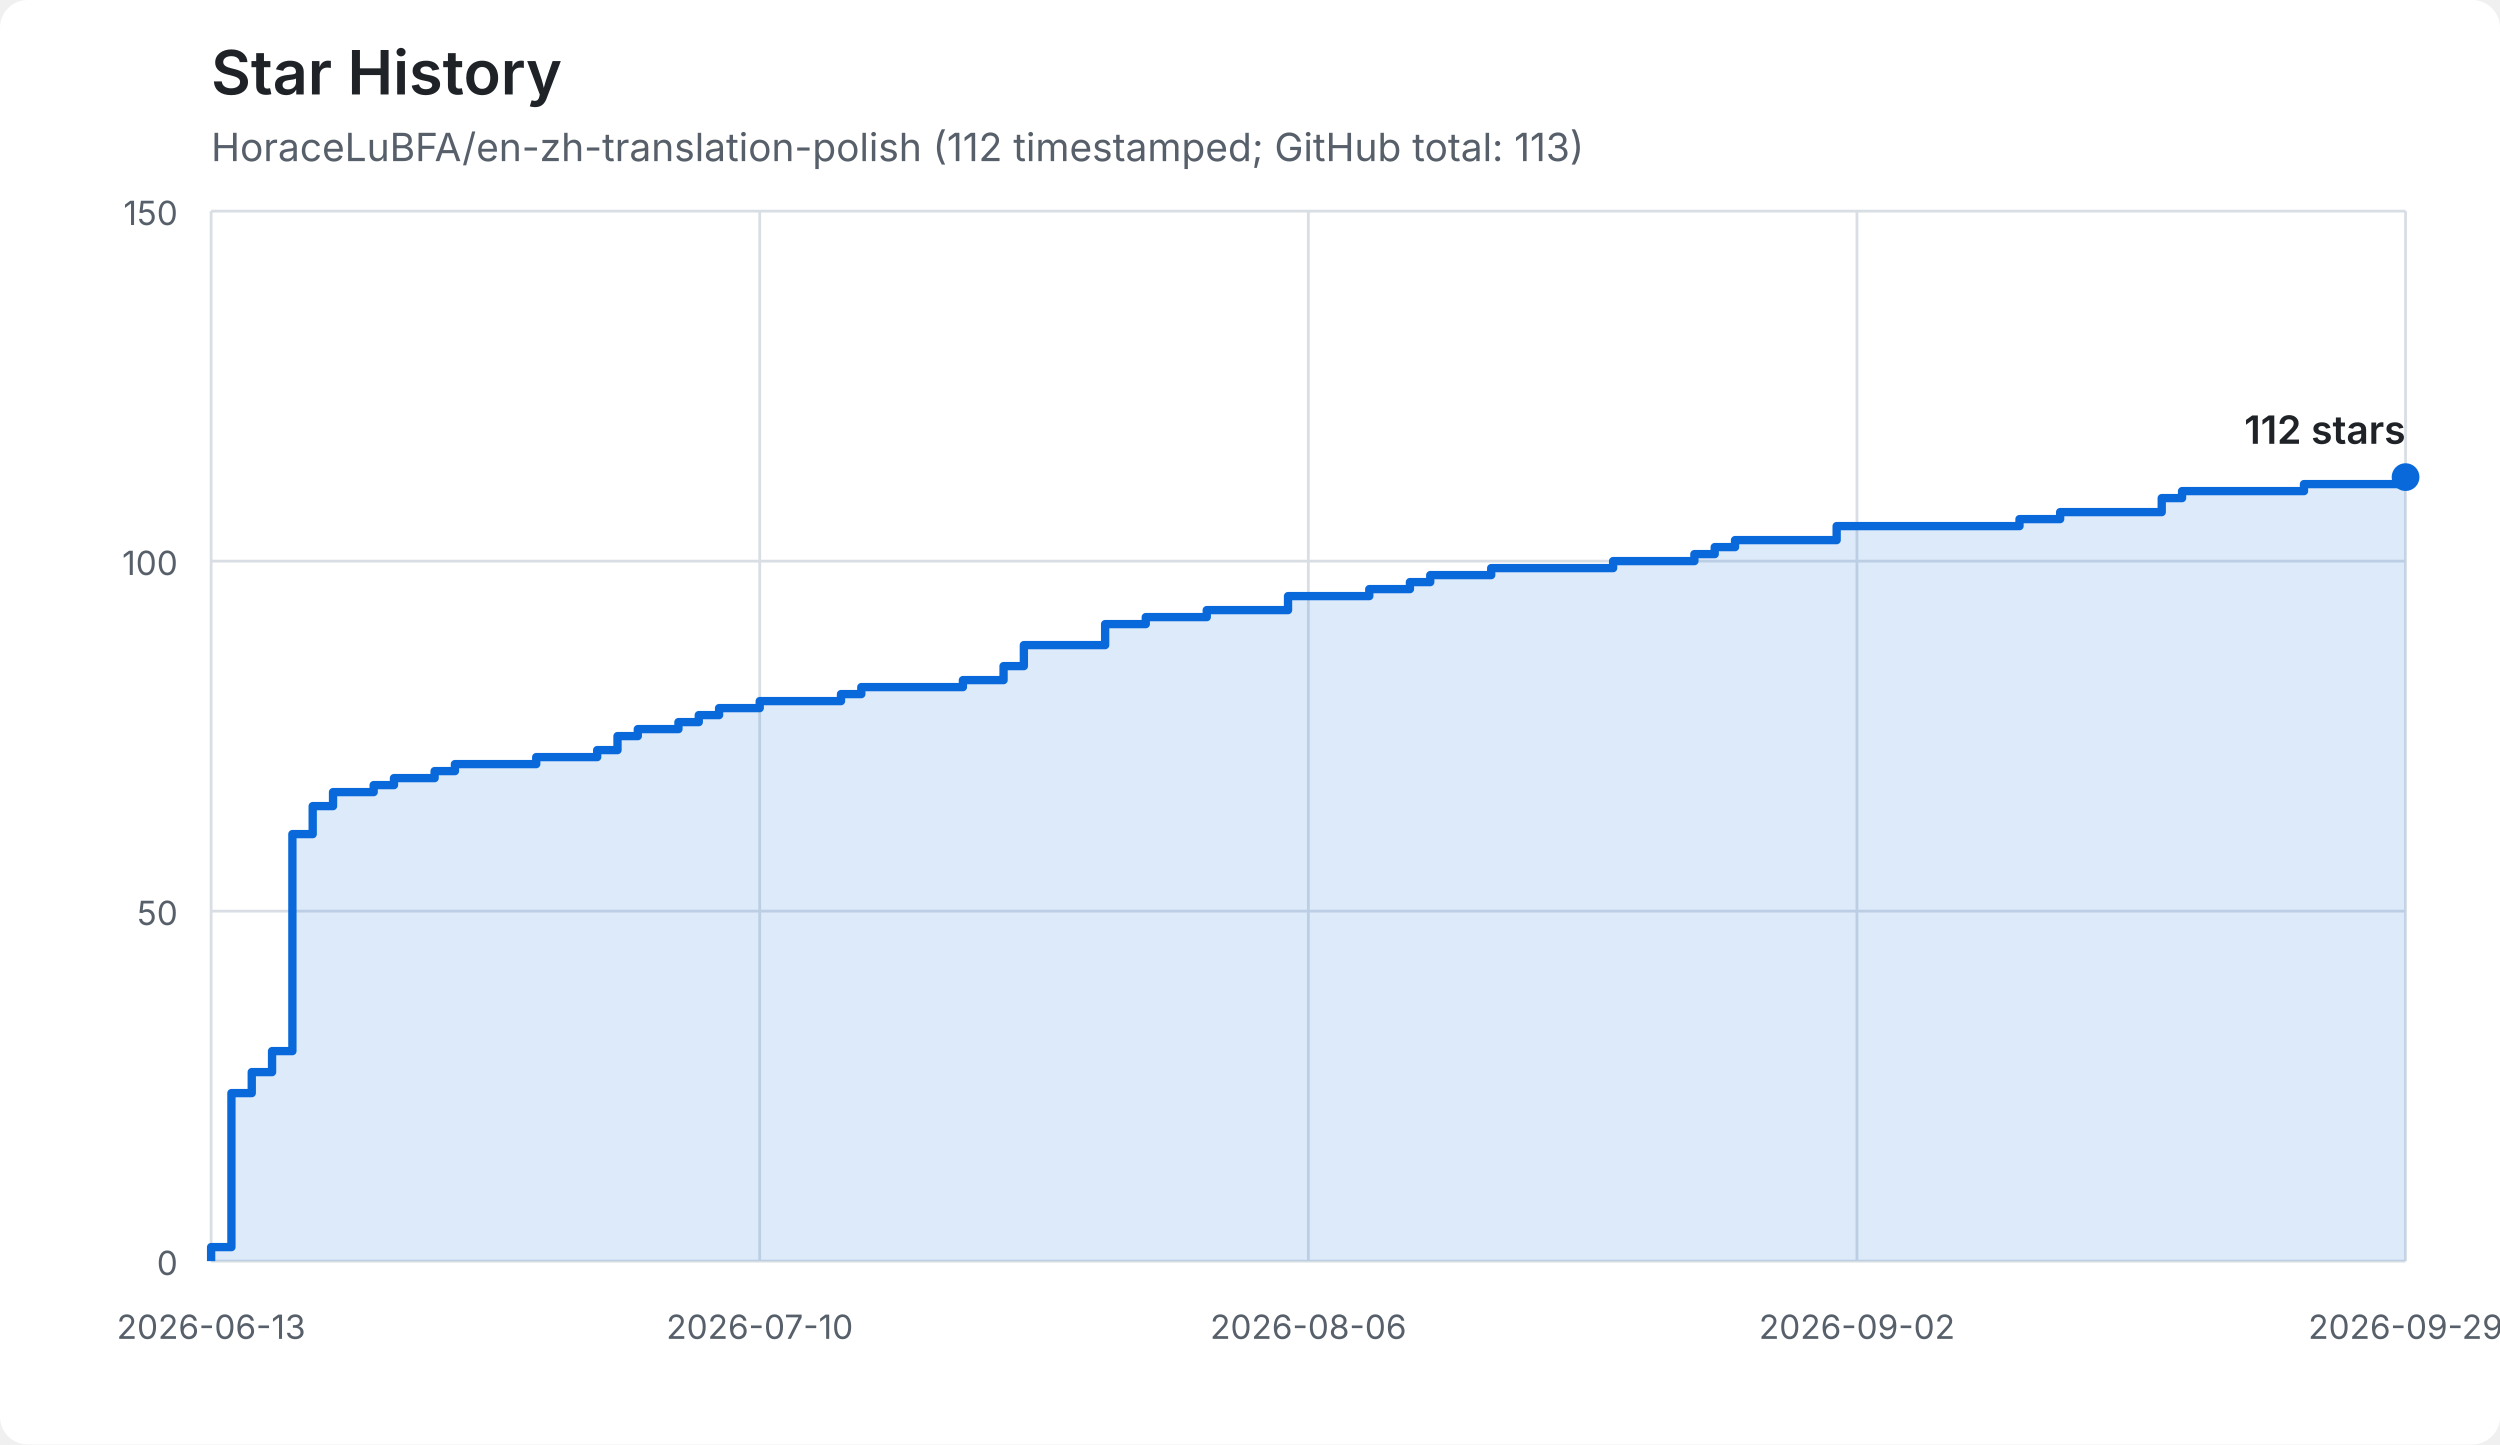
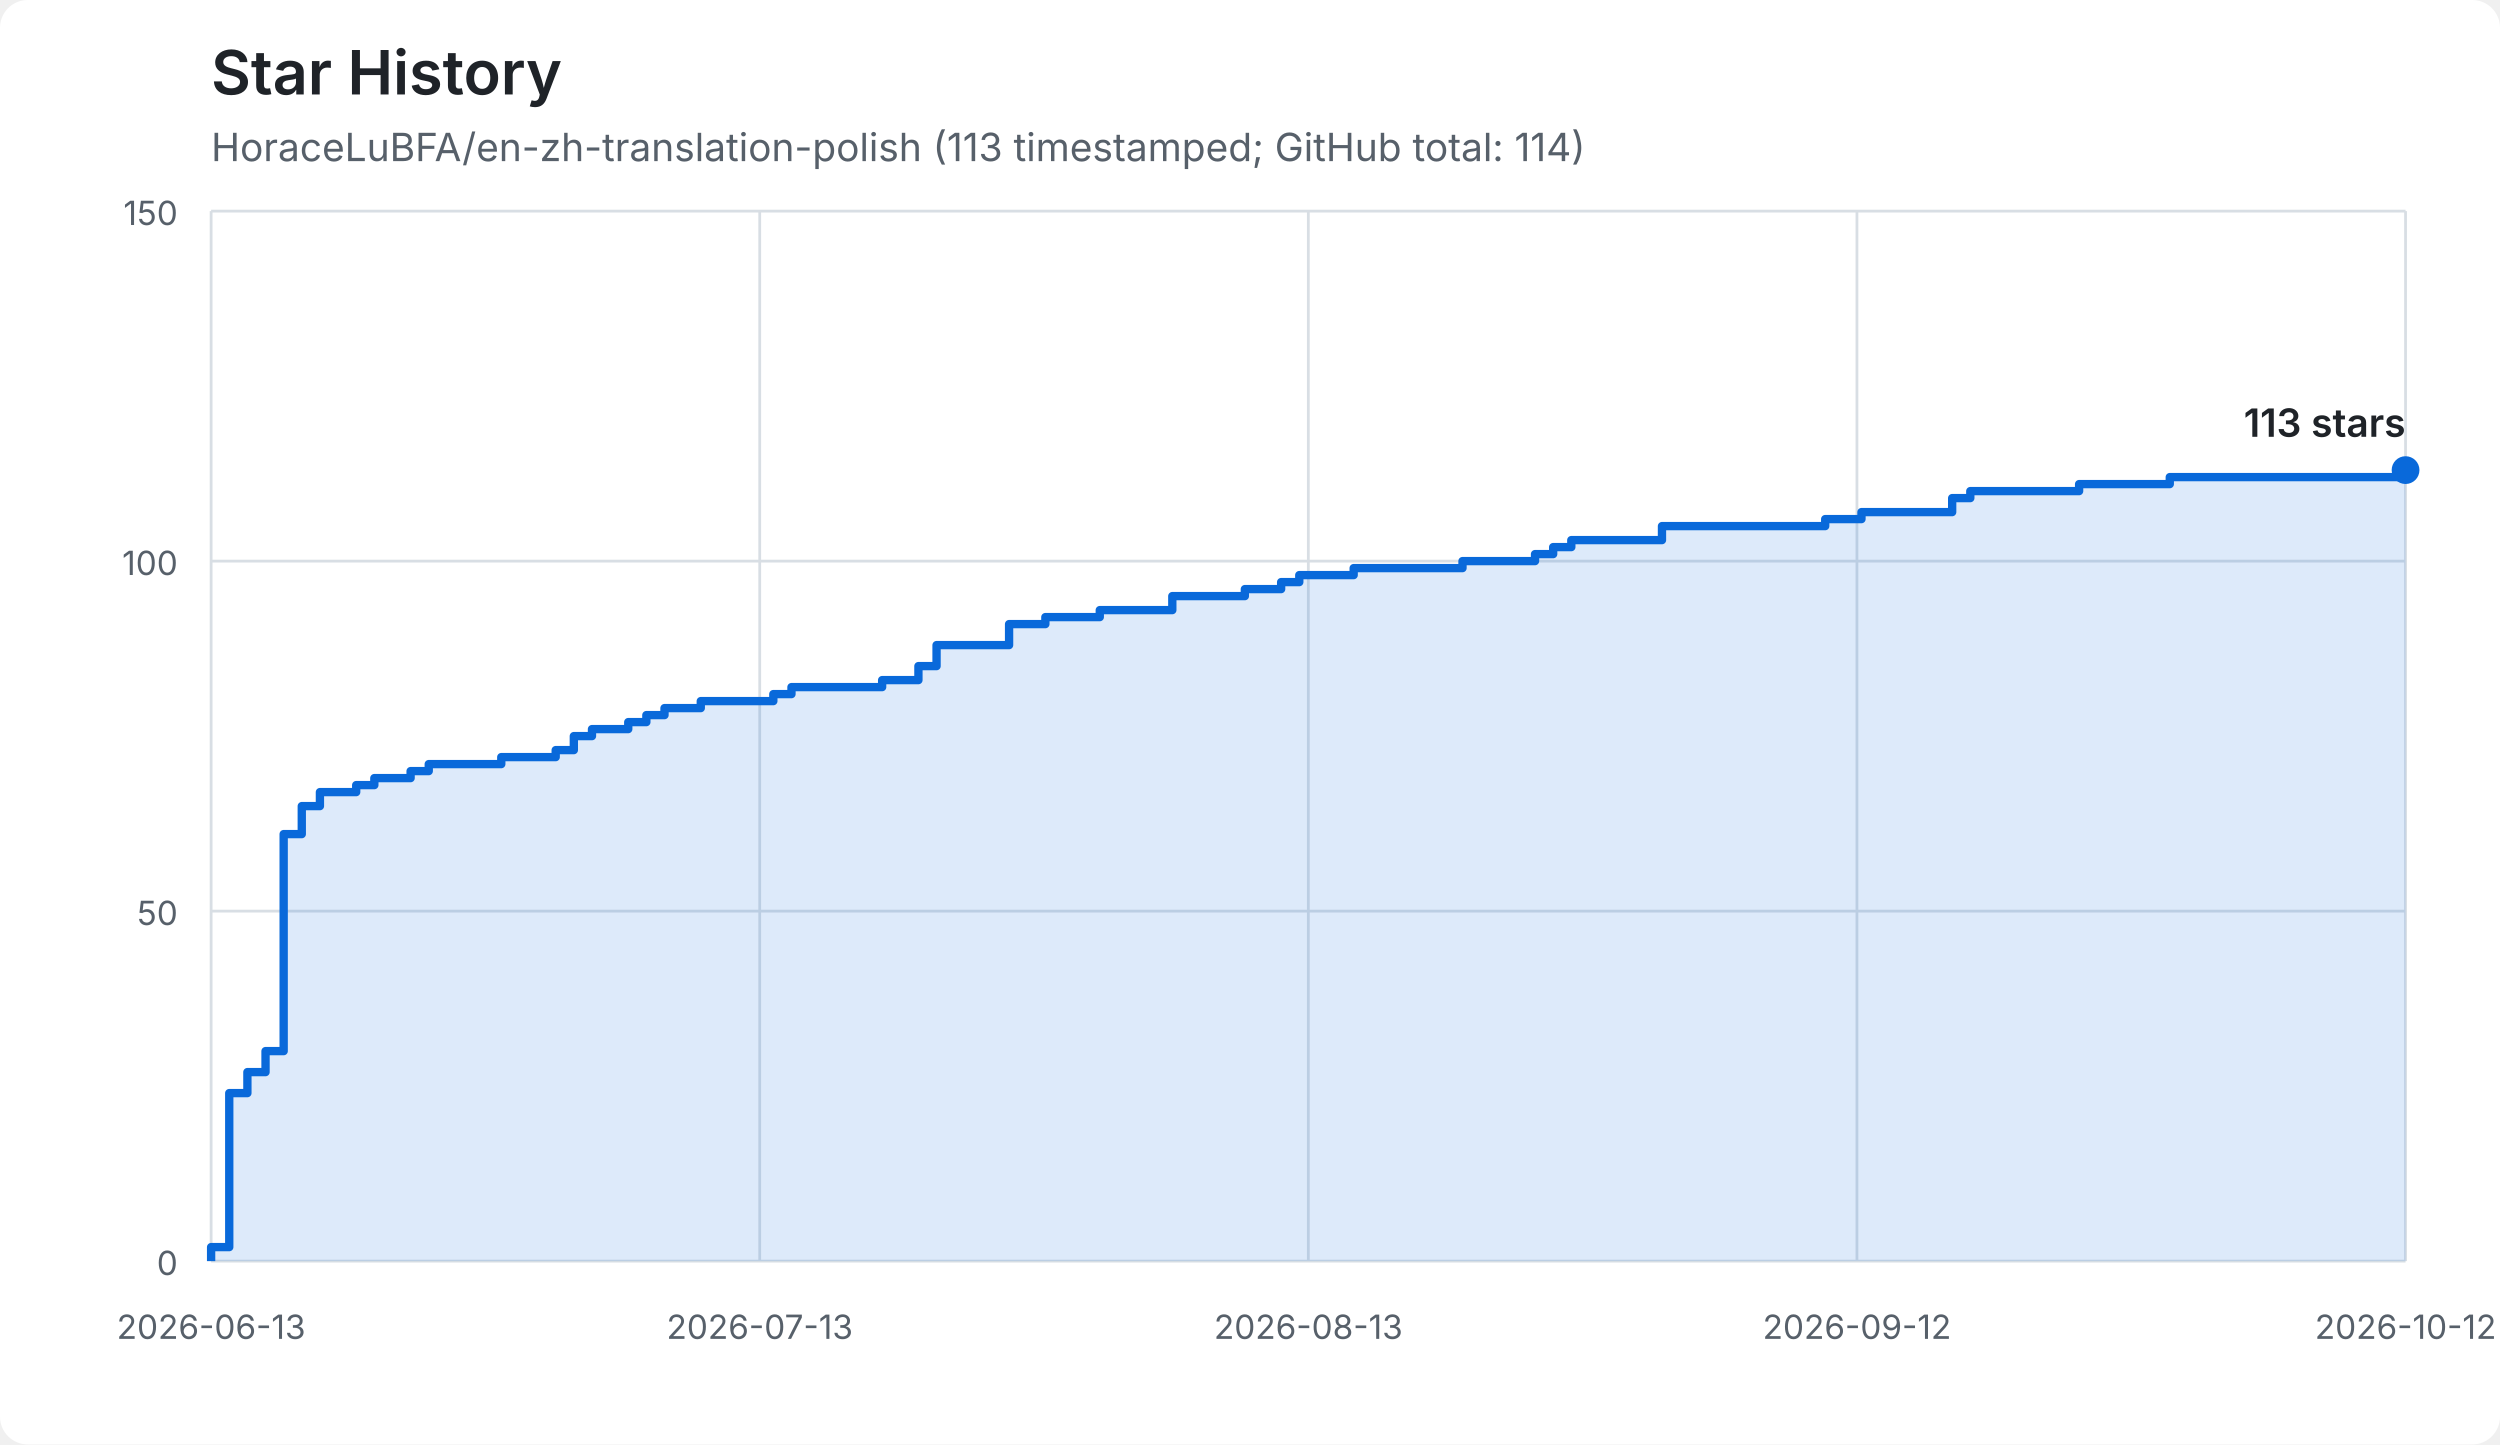
<svg xmlns="http://www.w3.org/2000/svg" width="900" height="520" viewBox="0 0 900 520" role="img" aria-labelledby="title description">
  <style>
    :root { color-scheme: light dark; }
    .background { fill: #ffffff; }
    .grid { stroke: #d8dee4; stroke-width: 1; }
    .axis-label { fill: #57606a; font: 12px -apple-system, BlinkMacSystemFont, "Segoe UI", sans-serif; }
    .title { fill: #1f2328; font: 600 22px -apple-system, BlinkMacSystemFont, "Segoe UI", sans-serif; }
    .subtitle { fill: #57606a; font: 14px -apple-system, BlinkMacSystemFont, "Segoe UI", sans-serif; }
    .area { fill: #0969da; opacity: 0.14; }
    .line { fill: none; stroke: #0969da; stroke-width: 3; stroke-linejoin: round; }
    .endpoint { fill: #0969da; }
    .count { fill: #1f2328; font: 600 14px -apple-system, BlinkMacSystemFont, "Segoe UI", sans-serif; }
    @media (prefers-color-scheme: dark) {
      .background { fill: #0d1117; }
      .grid { stroke: #30363d; }
      .axis-label, .subtitle { fill: #8b949e; }
      .title, .count { fill: #f0f6fc; }
      .area { fill: #58a6ff; opacity: 0.18; }
      .line { stroke: #58a6ff; }
      .endpoint { fill: #58a6ff; }
    }
  </style>
  <rect class="background" width="900" height="520" rx="10" />
  <text class="title" x="76" y="34">Star History</text>
-   <text class="subtitle" x="76" y="58">HoraceLuBFA/en-zh-translation-polish (112 timestamped; GitHub total: 113)</text>
+   <text class="subtitle" x="76" y="58">HoraceLuBFA/en-zh-translation-polish (113 timestamped; GitHub total: 114)</text>
  <line class="grid" x1="76" y1="454.00" x2="866" y2="454.00" />
  <text class="axis-label" x="64" y="459" text-anchor="end">0</text>
  <line class="grid" x1="76" y1="328.00" x2="866" y2="328.00" />
  <text class="axis-label" x="64" y="333" text-anchor="end">50</text>
  <line class="grid" x1="76" y1="202.00" x2="866" y2="202.00" />
  <text class="axis-label" x="64" y="207" text-anchor="end">100</text>
  <line class="grid" x1="76" y1="76.00" x2="866" y2="76.00" />
  <text class="axis-label" x="64" y="81" text-anchor="end">150</text>
  <line class="grid" x1="76.00" y1="76" x2="76.00" y2="454" />
  <text class="axis-label" x="76.00" y="482" text-anchor="middle">2026-06-13</text>
  <line class="grid" x1="273.50" y1="76" x2="273.50" y2="454" />
-   <text class="axis-label" x="273.50" y="482" text-anchor="middle">2026-07-10</text>
+   <text class="axis-label" x="273.50" y="482" text-anchor="middle">2026-07-13</text>
  <line class="grid" x1="471.00" y1="76" x2="471.00" y2="454" />
-   <text class="axis-label" x="471.00" y="482" text-anchor="middle">2026-08-06</text>
+   <text class="axis-label" x="471.00" y="482" text-anchor="middle">2026-08-13</text>
  <line class="grid" x1="668.50" y1="76" x2="668.50" y2="454" />
-   <text class="axis-label" x="668.50" y="482" text-anchor="middle">2026-09-02</text>
+   <text class="axis-label" x="668.50" y="482" text-anchor="middle">2026-09-12</text>
  <line class="grid" x1="866.00" y1="76" x2="866.00" y2="454" />
-   <text class="axis-label" x="866.00" y="482" text-anchor="middle">2026-09-29</text>
-   <path class="area" d="M 76.00 454.00 L 76.00 454.00 L 76.00 448.96 L 83.31 448.96 L 83.31 393.52 L 90.63 393.52 L 90.63 385.96 L 97.94 385.96 L 97.94 378.40 L 105.26 378.40 L 105.26 300.28 L 112.57 300.28 L 112.57 290.20 L 119.89 290.20 L 119.89 285.16 L 134.52 285.16 L 134.52 282.64 L 141.83 282.64 L 141.83 280.12 L 156.46 280.12 L 156.46 277.60 L 163.78 277.60 L 163.78 275.08 L 193.04 275.08 L 193.04 272.56 L 214.98 272.56 L 214.98 270.04 L 222.30 270.04 L 222.30 265.00 L 229.61 265.00 L 229.61 262.48 L 244.24 262.48 L 244.24 259.96 L 251.56 259.96 L 251.56 257.44 L 258.87 257.44 L 258.87 254.92 L 273.50 254.92 L 273.50 252.40 L 302.76 252.40 L 302.76 249.88 L 310.07 249.88 L 310.07 247.36 L 346.65 247.36 L 346.65 244.84 L 361.28 244.84 L 361.28 239.80 L 368.59 239.80 L 368.59 232.24 L 397.85 232.24 L 397.85 224.68 L 412.48 224.68 L 412.48 222.16 L 434.43 222.16 L 434.43 219.64 L 463.69 219.64 L 463.69 214.60 L 492.94 214.60 L 492.94 212.08 L 507.57 212.08 L 507.57 209.56 L 514.89 209.56 L 514.89 207.04 L 536.83 207.04 L 536.83 204.52 L 580.72 204.52 L 580.72 202.00 L 609.98 202.00 L 609.98 199.48 L 617.30 199.48 L 617.30 196.96 L 624.61 196.96 L 624.61 194.44 L 661.19 194.44 L 661.19 189.40 L 727.02 189.40 L 727.02 186.88 L 741.65 186.88 L 741.65 184.36 L 778.22 184.36 L 778.22 179.32 L 785.54 179.32 L 785.54 176.80 L 829.43 176.80 L 829.43 174.28 L 866.00 174.28 L 866.00 171.76 L 866.00 171.76 L 866.00 454.00 L 76.00 454.00 Z" />
-   <path class="line" d="M 76.00 454.00 L 76.00 454.00 L 76.00 448.96 L 83.31 448.96 L 83.31 393.52 L 90.63 393.52 L 90.63 385.96 L 97.94 385.96 L 97.94 378.40 L 105.26 378.40 L 105.26 300.28 L 112.57 300.28 L 112.57 290.20 L 119.89 290.20 L 119.89 285.16 L 134.52 285.16 L 134.52 282.64 L 141.83 282.64 L 141.83 280.12 L 156.46 280.12 L 156.46 277.60 L 163.78 277.60 L 163.78 275.08 L 193.04 275.08 L 193.04 272.56 L 214.98 272.56 L 214.98 270.04 L 222.30 270.04 L 222.30 265.00 L 229.61 265.00 L 229.61 262.48 L 244.24 262.48 L 244.24 259.96 L 251.56 259.96 L 251.56 257.44 L 258.87 257.44 L 258.87 254.92 L 273.50 254.92 L 273.50 252.40 L 302.76 252.40 L 302.76 249.88 L 310.07 249.88 L 310.07 247.36 L 346.65 247.36 L 346.65 244.84 L 361.28 244.84 L 361.28 239.80 L 368.59 239.80 L 368.59 232.24 L 397.85 232.24 L 397.85 224.68 L 412.48 224.68 L 412.48 222.16 L 434.43 222.16 L 434.43 219.64 L 463.69 219.64 L 463.69 214.60 L 492.94 214.60 L 492.94 212.08 L 507.57 212.08 L 507.57 209.56 L 514.89 209.56 L 514.89 207.04 L 536.83 207.04 L 536.83 204.52 L 580.72 204.52 L 580.72 202.00 L 609.98 202.00 L 609.98 199.48 L 617.30 199.48 L 617.30 196.96 L 624.61 196.96 L 624.61 194.44 L 661.19 194.44 L 661.19 189.40 L 727.02 189.40 L 727.02 186.88 L 741.65 186.88 L 741.65 184.36 L 778.22 184.36 L 778.22 179.32 L 785.54 179.32 L 785.54 176.80 L 829.43 176.80 L 829.43 174.28 L 866.00 174.28 L 866.00 171.76 L 866.00 171.76" />
-   <circle class="endpoint" cx="866.00" cy="171.76" r="5" />
-   <text class="count" x="866.00" y="159.76" text-anchor="end">112 stars</text>
+   <text class="axis-label" x="866.00" y="482" text-anchor="middle">2026-10-12</text>
+   <path class="area" d="M 76.00 454.00 L 76.00 454.00 L 76.00 448.96 L 82.53 448.96 L 82.53 393.52 L 89.06 393.52 L 89.06 385.96 L 95.59 385.96 L 95.59 378.40 L 102.12 378.40 L 102.12 300.28 L 108.64 300.28 L 108.64 290.20 L 115.17 290.20 L 115.17 285.16 L 128.23 285.16 L 128.23 282.64 L 134.76 282.64 L 134.76 280.12 L 147.82 280.12 L 147.82 277.60 L 154.35 277.60 L 154.35 275.08 L 180.46 275.08 L 180.46 272.56 L 200.05 272.56 L 200.05 270.04 L 206.58 270.04 L 206.58 265.00 L 213.11 265.00 L 213.11 262.48 L 226.17 262.48 L 226.17 259.96 L 232.69 259.96 L 232.69 257.44 L 239.22 257.44 L 239.22 254.92 L 252.28 254.92 L 252.28 252.40 L 278.40 252.40 L 278.40 249.88 L 284.93 249.88 L 284.93 247.36 L 317.57 247.36 L 317.57 244.84 L 330.63 244.84 L 330.63 239.80 L 337.16 239.80 L 337.16 232.24 L 363.27 232.24 L 363.27 224.68 L 376.33 224.68 L 376.33 222.16 L 395.92 222.16 L 395.92 219.64 L 422.03 219.64 L 422.03 214.60 L 448.15 214.60 L 448.15 212.08 L 461.21 212.08 L 461.21 209.56 L 467.74 209.56 L 467.74 207.04 L 487.32 207.04 L 487.32 204.52 L 526.50 204.52 L 526.50 202.00 L 552.61 202.00 L 552.61 199.48 L 559.14 199.48 L 559.14 196.96 L 565.67 196.96 L 565.67 194.44 L 598.31 194.44 L 598.31 189.40 L 657.07 189.40 L 657.07 186.88 L 670.13 186.88 L 670.13 184.36 L 702.78 184.36 L 702.78 179.32 L 709.31 179.32 L 709.31 176.80 L 748.48 176.80 L 748.48 174.28 L 781.12 174.28 L 781.12 171.76 L 866.00 171.76 L 866.00 169.24 L 866.00 169.24 L 866.00 454.00 L 76.00 454.00 Z" />
+   <path class="line" d="M 76.00 454.00 L 76.00 454.00 L 76.00 448.96 L 82.53 448.96 L 82.53 393.52 L 89.06 393.52 L 89.06 385.96 L 95.59 385.96 L 95.59 378.40 L 102.12 378.40 L 102.12 300.28 L 108.64 300.28 L 108.64 290.20 L 115.17 290.20 L 115.17 285.16 L 128.23 285.16 L 128.23 282.64 L 134.76 282.64 L 134.76 280.12 L 147.82 280.12 L 147.82 277.60 L 154.35 277.60 L 154.35 275.08 L 180.46 275.08 L 180.46 272.56 L 200.05 272.56 L 200.05 270.04 L 206.58 270.04 L 206.58 265.00 L 213.11 265.00 L 213.11 262.48 L 226.17 262.48 L 226.17 259.96 L 232.69 259.96 L 232.69 257.44 L 239.22 257.44 L 239.22 254.92 L 252.28 254.92 L 252.28 252.40 L 278.40 252.40 L 278.40 249.88 L 284.93 249.88 L 284.93 247.36 L 317.57 247.36 L 317.57 244.84 L 330.63 244.84 L 330.63 239.80 L 337.16 239.80 L 337.16 232.24 L 363.27 232.24 L 363.27 224.68 L 376.33 224.68 L 376.33 222.16 L 395.92 222.16 L 395.92 219.64 L 422.03 219.64 L 422.03 214.60 L 448.15 214.60 L 448.15 212.08 L 461.21 212.08 L 461.21 209.56 L 467.74 209.56 L 467.74 207.04 L 487.32 207.04 L 487.32 204.52 L 526.50 204.52 L 526.50 202.00 L 552.61 202.00 L 552.61 199.48 L 559.14 199.48 L 559.14 196.96 L 565.67 196.96 L 565.67 194.44 L 598.31 194.44 L 598.31 189.40 L 657.07 189.40 L 657.07 186.88 L 670.13 186.88 L 670.13 184.36 L 702.78 184.36 L 702.78 179.32 L 709.31 179.32 L 709.31 176.80 L 748.48 176.80 L 748.48 174.28 L 781.12 174.28 L 781.12 171.76 L 866.00 171.76 L 866.00 169.24 L 866.00 169.24" />
+   <circle class="endpoint" cx="866.00" cy="169.24" r="5" />
+   <text class="count" x="866.00" y="157.24" text-anchor="end">113 stars</text>
</svg>
